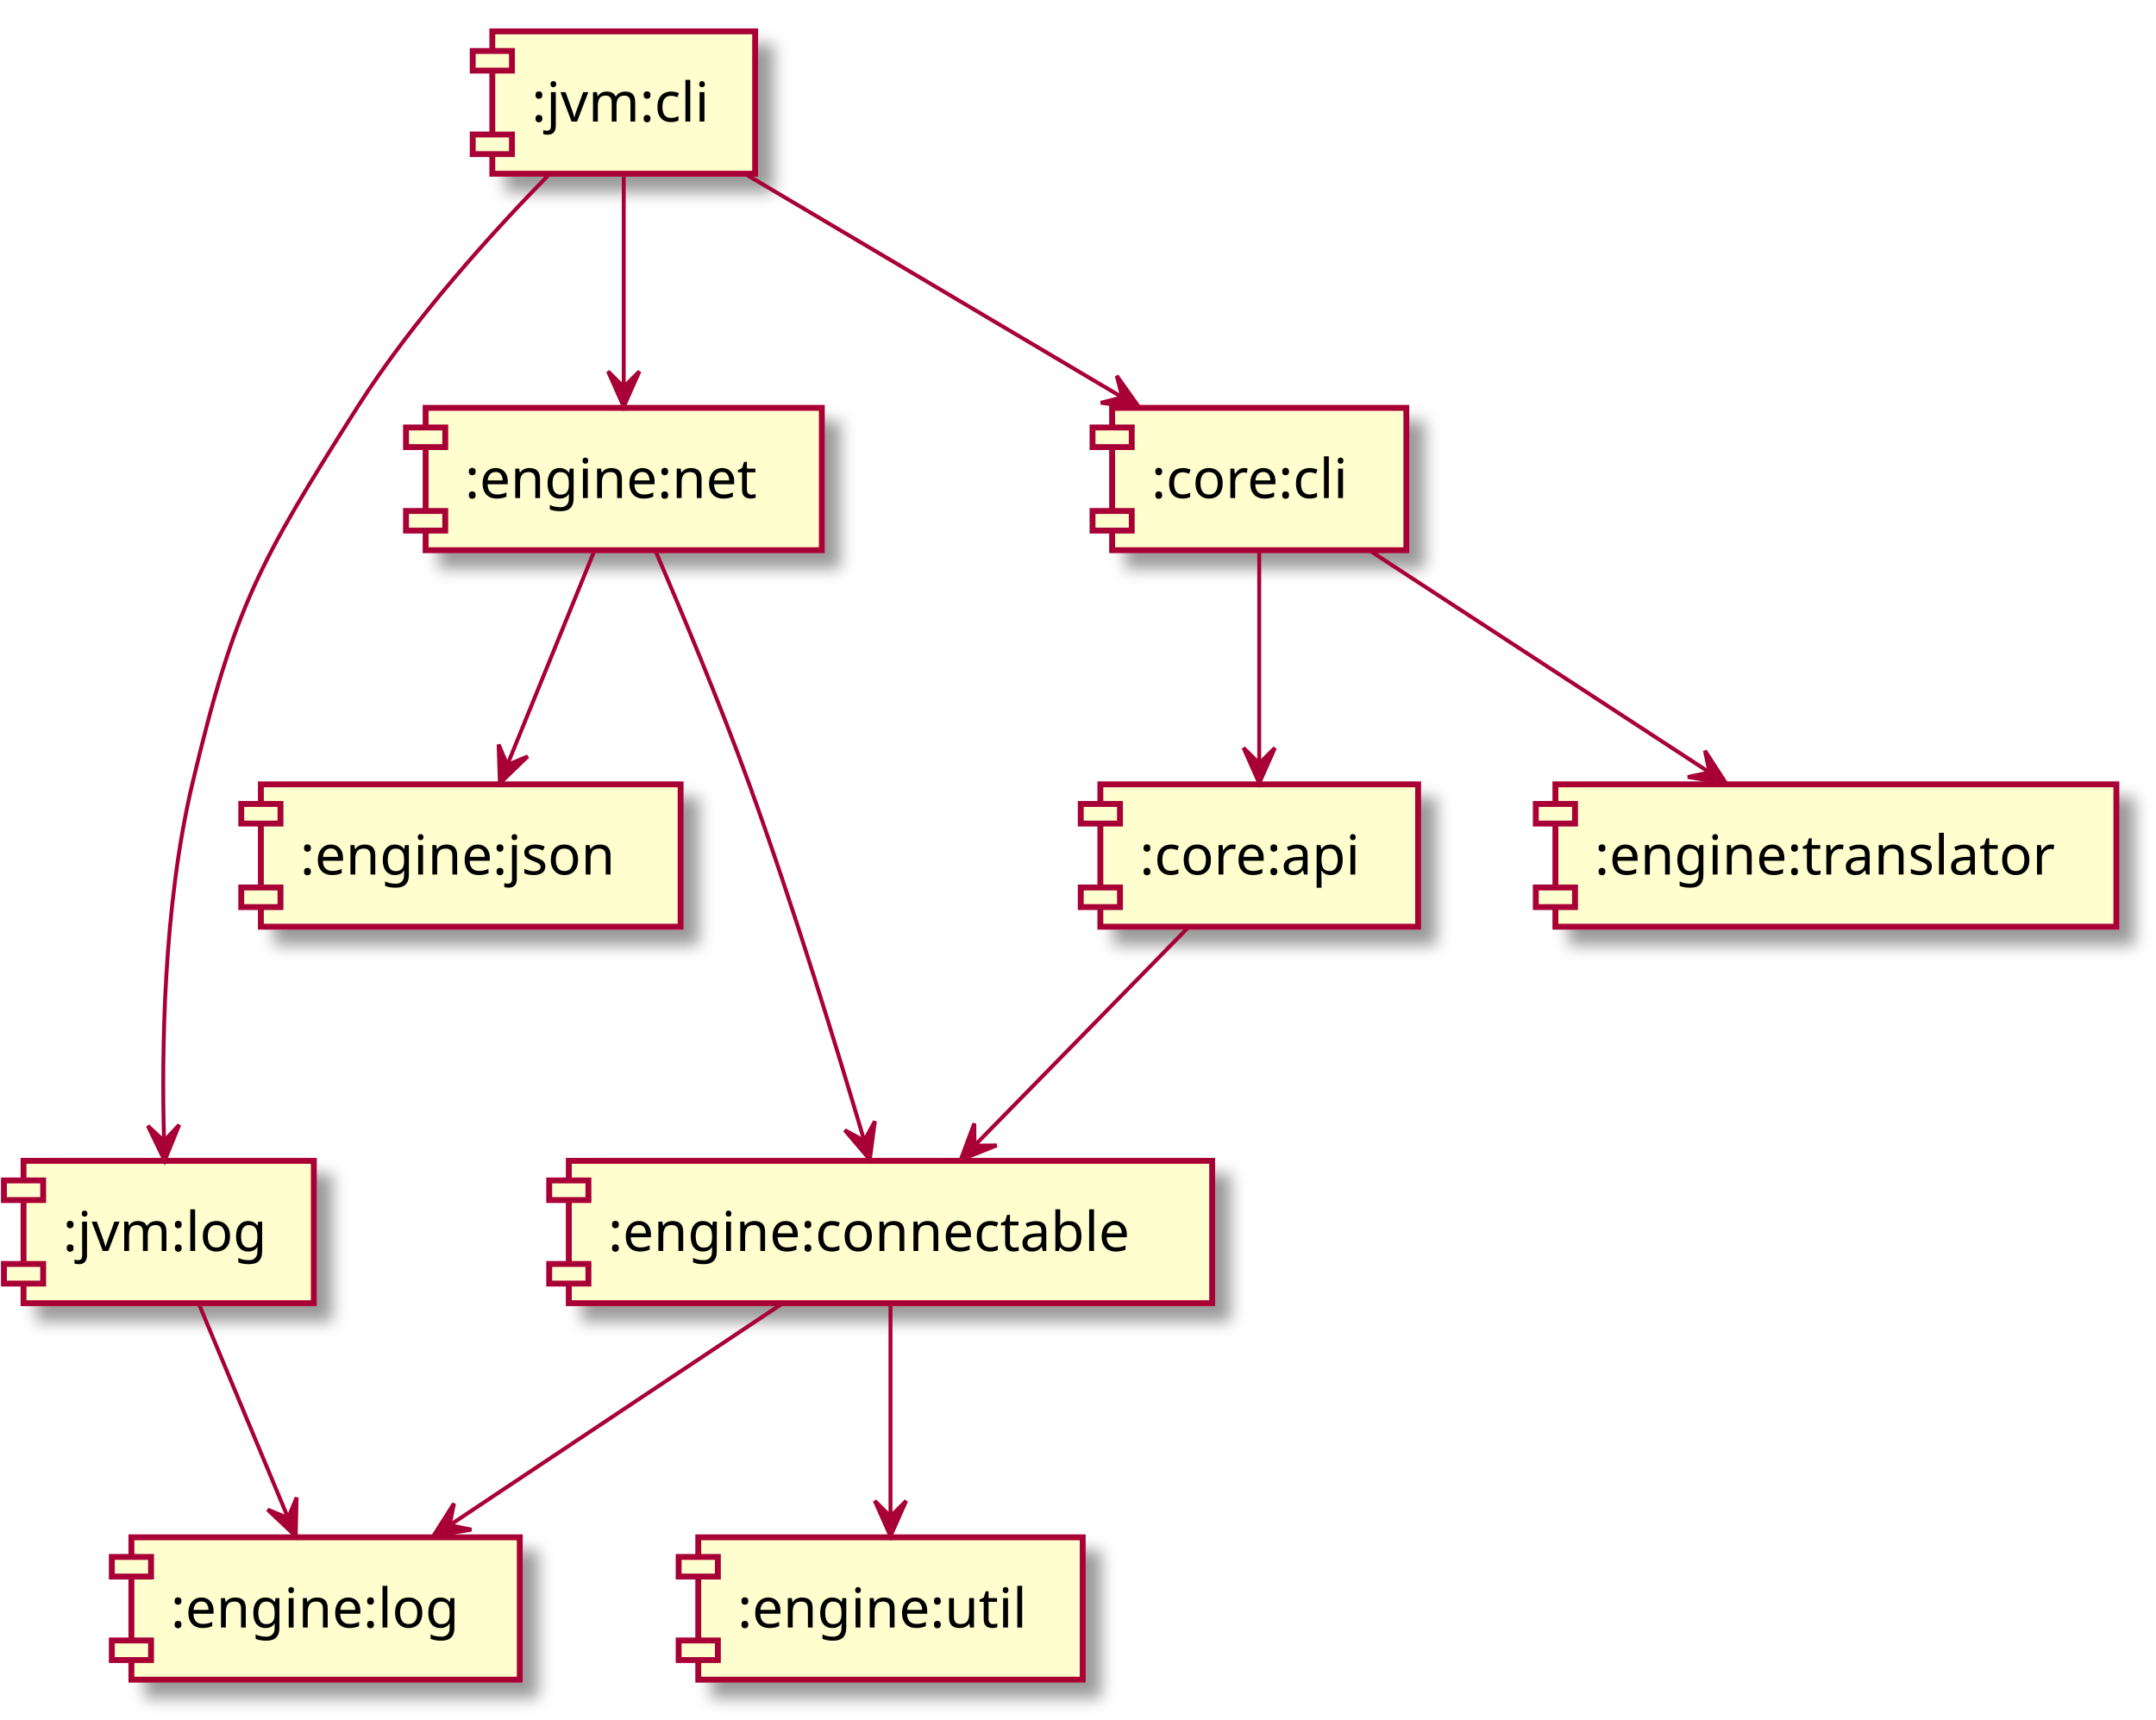
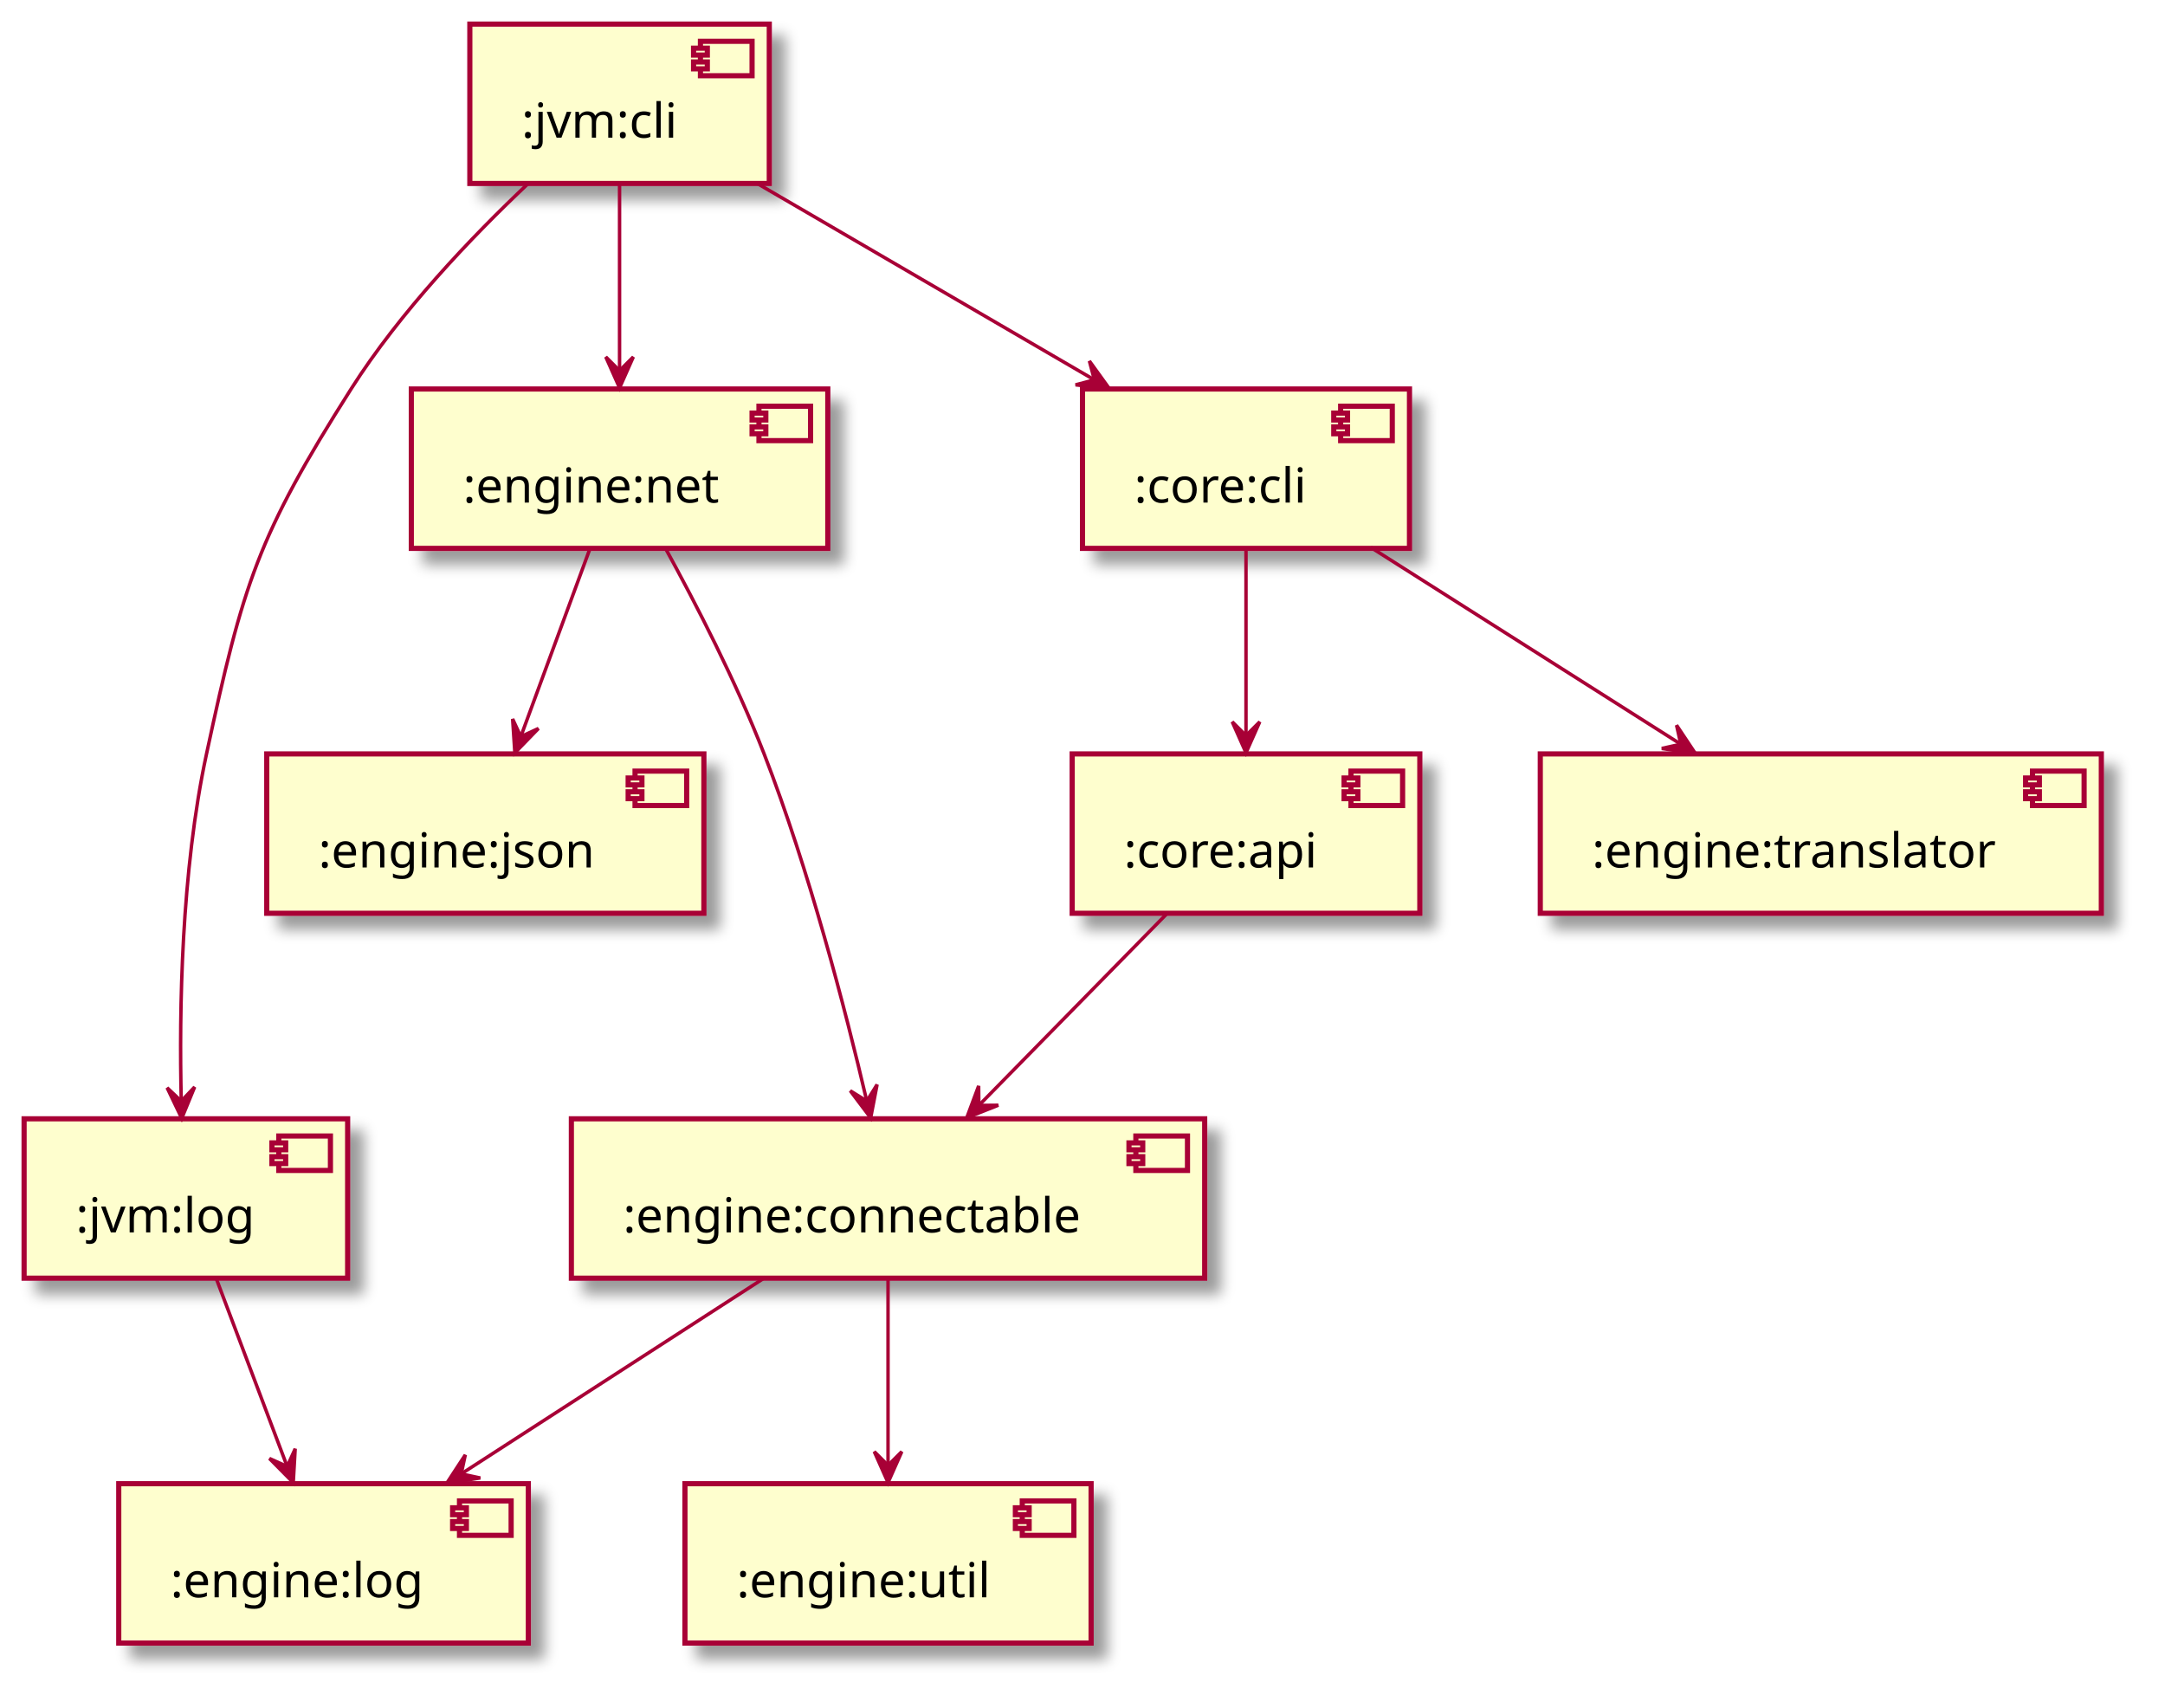
- <svg xmlns="http://www.w3.org/2000/svg" contentScriptType="application/ecmascript" contentStyleType="text/css" height="548.75px" preserveAspectRatio="none" style="width:687px;height:548px;" version="1.1" viewBox="0 0 687 548" width="687.5px" zoomAndPan="magnify">
+ <svg xmlns="http://www.w3.org/2000/svg" contentScriptType="application/ecmascript" contentStyleType="text/css" height="496px" preserveAspectRatio="none" style="width:629px;height:496px;" version="1.1" viewBox="0 0 629 496" width="629px" zoomAndPan="magnify">
  <defs>
    <filter height="300%" id="fgeeq1yn0yf42" width="300%" x="-1" y="-1">
-       <feGaussianBlur result="blurOut" stdDeviation="2.5" />
+       <feGaussianBlur result="blurOut" stdDeviation="2.0" />
      <feColorMatrix in="blurOut" result="blurOut2" type="matrix" values="0 0 0 0 0 0 0 0 0 0 0 0 0 0 0 0 0 0 .4 0" />
-       <feOffset dx="5.0" dy="5.0" in="blurOut2" result="blurOut3" />
+       <feOffset dx="4.0" dy="4.0" in="blurOut2" result="blurOut3" />
      <feBlend in="SourceGraphic" in2="blurOut3" mode="normal" />
    </filter>
  </defs>
  <g>
-     <rect fill="#FEFECE" filter="url(#fgeeq1yn0yf42)" height="45.371" style="stroke: #A80036; stroke-width: 1.875;" width="126.25" x="135.625" y="130" />
-     <rect fill="#FEFECE" height="6.25" style="stroke: #A80036; stroke-width: 1.875;" width="12.5" x="129.375" y="136.25" />
-     <rect fill="#FEFECE" height="6.25" style="stroke: #A80036; stroke-width: 1.875;" width="12.5" x="129.375" y="162.871" />
-     <text fill="#000000" font-family="sans-serif" font-size="17.5" lengthAdjust="spacingAndGlyphs" textLength="101.25" x="148.125" y="158.744">:engine:net</text>
-     <rect fill="#FEFECE" filter="url(#fgeeq1yn0yf42)" height="45.371" style="stroke: #A80036; stroke-width: 1.875;" width="205" x="181.25" y="370" />
-     <rect fill="#FEFECE" height="6.25" style="stroke: #A80036; stroke-width: 1.875;" width="12.5" x="175" y="376.25" />
-     <rect fill="#FEFECE" height="6.25" style="stroke: #A80036; stroke-width: 1.875;" width="12.5" x="175" y="402.871" />
-     <text fill="#000000" font-family="sans-serif" font-size="17.5" lengthAdjust="spacingAndGlyphs" textLength="180" x="193.75" y="398.744">:engine:connectable</text>
-     <rect fill="#FEFECE" filter="url(#fgeeq1yn0yf42)" height="45.371" style="stroke: #A80036; stroke-width: 1.875;" width="133.75" x="83.125" y="250" />
-     <rect fill="#FEFECE" height="6.25" style="stroke: #A80036; stroke-width: 1.875;" width="12.5" x="76.875" y="256.25" />
-     <rect fill="#FEFECE" height="6.25" style="stroke: #A80036; stroke-width: 1.875;" width="12.5" x="76.875" y="282.871" />
-     <text fill="#000000" font-family="sans-serif" font-size="17.5" lengthAdjust="spacingAndGlyphs" textLength="108.75" x="95.625" y="278.744">:engine:json</text>
-     <rect fill="#FEFECE" filter="url(#fgeeq1yn0yf42)" height="45.371" style="stroke: #A80036; stroke-width: 1.875;" width="92.5" x="7.5" y="370" />
-     <rect fill="#FEFECE" height="6.25" style="stroke: #A80036; stroke-width: 1.875;" width="12.5" x="1.25" y="376.25" />
-     <rect fill="#FEFECE" height="6.25" style="stroke: #A80036; stroke-width: 1.875;" width="12.5" x="1.25" y="402.871" />
-     <text fill="#000000" font-family="sans-serif" font-size="17.5" lengthAdjust="spacingAndGlyphs" textLength="67.5" x="20" y="398.744">:jvm:log</text>
-     <rect fill="#FEFECE" filter="url(#fgeeq1yn0yf42)" height="45.371" style="stroke: #A80036; stroke-width: 1.875;" width="123.75" x="41.875" y="490" />
-     <rect fill="#FEFECE" height="6.25" style="stroke: #A80036; stroke-width: 1.875;" width="12.5" x="35.625" y="496.25" />
-     <rect fill="#FEFECE" height="6.25" style="stroke: #A80036; stroke-width: 1.875;" width="12.5" x="35.625" y="522.871" />
-     <text fill="#000000" font-family="sans-serif" font-size="17.5" lengthAdjust="spacingAndGlyphs" textLength="98.75" x="54.375" y="518.744">:engine:log</text>
-     <rect fill="#FEFECE" filter="url(#fgeeq1yn0yf42)" height="45.371" style="stroke: #A80036; stroke-width: 1.875;" width="93.75" x="354.375" y="130" />
-     <rect fill="#FEFECE" height="6.25" style="stroke: #A80036; stroke-width: 1.875;" width="12.5" x="348.125" y="136.25" />
-     <rect fill="#FEFECE" height="6.25" style="stroke: #A80036; stroke-width: 1.875;" width="12.5" x="348.125" y="162.871" />
-     <text fill="#000000" font-family="sans-serif" font-size="17.5" lengthAdjust="spacingAndGlyphs" textLength="68.75" x="366.875" y="158.744">:core:cli</text>
-     <rect fill="#FEFECE" filter="url(#fgeeq1yn0yf42)" height="45.371" style="stroke: #A80036; stroke-width: 1.875;" width="178.75" x="495.625" y="250" />
-     <rect fill="#FEFECE" height="6.25" style="stroke: #A80036; stroke-width: 1.875;" width="12.5" x="489.375" y="256.25" />
-     <rect fill="#FEFECE" height="6.25" style="stroke: #A80036; stroke-width: 1.875;" width="12.5" x="489.375" y="282.871" />
-     <text fill="#000000" font-family="sans-serif" font-size="17.5" lengthAdjust="spacingAndGlyphs" textLength="153.75" x="508.125" y="278.744">:engine:translator</text>
-     <rect fill="#FEFECE" filter="url(#fgeeq1yn0yf42)" height="45.371" style="stroke: #A80036; stroke-width: 1.875;" width="101.25" x="350.625" y="250" />
-     <rect fill="#FEFECE" height="6.25" style="stroke: #A80036; stroke-width: 1.875;" width="12.5" x="344.375" y="256.25" />
-     <rect fill="#FEFECE" height="6.25" style="stroke: #A80036; stroke-width: 1.875;" width="12.5" x="344.375" y="282.871" />
-     <text fill="#000000" font-family="sans-serif" font-size="17.5" lengthAdjust="spacingAndGlyphs" textLength="76.25" x="363.125" y="278.744">:core:api</text>
-     <rect fill="#FEFECE" filter="url(#fgeeq1yn0yf42)" height="45.371" style="stroke: #A80036; stroke-width: 1.875;" width="122.5" x="222.5" y="490" />
-     <rect fill="#FEFECE" height="6.25" style="stroke: #A80036; stroke-width: 1.875;" width="12.5" x="216.25" y="496.25" />
-     <rect fill="#FEFECE" height="6.25" style="stroke: #A80036; stroke-width: 1.875;" width="12.5" x="216.25" y="522.871" />
-     <text fill="#000000" font-family="sans-serif" font-size="17.5" lengthAdjust="spacingAndGlyphs" textLength="97.5" x="235" y="518.744">:engine:util</text>
-     <rect fill="#FEFECE" filter="url(#fgeeq1yn0yf42)" height="45.371" style="stroke: #A80036; stroke-width: 1.875;" width="83.75" x="156.875" y="10" />
-     <rect fill="#FEFECE" height="6.25" style="stroke: #A80036; stroke-width: 1.875;" width="12.5" x="150.625" y="16.25" />
-     <rect fill="#FEFECE" height="6.25" style="stroke: #A80036; stroke-width: 1.875;" width="12.5" x="150.625" y="42.871" />
-     <text fill="#000000" font-family="sans-serif" font-size="17.5" lengthAdjust="spacingAndGlyphs" textLength="58.75" x="169.375" y="38.744">:jvm:cli</text>
-     <path d="M208.668,175.143 C217.113,194.771 229.339,224.025 238.75,250 C252.8,288.778 266.753,334.348 275.312,363.319 " fill="none" id=":engine:net-&gt;:engine:connectable" style="stroke: #A80036; stroke-width: 1.25;" />
-     <polygon fill="#A80036" points="277.159,369.598,278.781,357.394,275.395,363.602,269.187,360.217,277.159,369.598" style="stroke: #A80036; stroke-width: 1.25;" />
-     <path d="M189.581,175.071 C181.732,194.391 170.381,222.331 161.846,243.341 " fill="none" id=":engine:net-&gt;:engine:json" style="stroke: #A80036; stroke-width: 1.25;" />
-     <polygon fill="#A80036" points="159.294,249.622,168.161,241.081,161.646,243.832,158.896,237.317,159.294,249.622" style="stroke: #A80036; stroke-width: 1.25;" />
-     <path d="M63.155,415.071 C71.204,434.391 82.846,462.331 91.6,483.341 " fill="none" id=":jvm:log-&gt;:engine:log" style="stroke: #A80036; stroke-width: 1.25;" />
-     <polygon fill="#A80036" points="94.218,489.622,94.506,477.314,91.814,483.853,85.275,481.161,94.218,489.622" style="stroke: #A80036; stroke-width: 1.25;" />
-     <path d="M435.812,175.071 C466.67,195.224 511.891,224.756 544.45,246.018 " fill="none" id=":core:cli-&gt;:engine:translator" style="stroke: #A80036; stroke-width: 1.25;" />
-     <polygon fill="#A80036" points="549.968,249.622,543.283,239.284,544.735,246.205,537.815,247.657,549.968,249.622" style="stroke: #A80036; stroke-width: 1.25;" />
-     <path d="M401.25,175.071 C401.25,194.391 401.25,222.331 401.25,243.341 " fill="none" id=":core:cli-&gt;:core:api" style="stroke: #A80036; stroke-width: 1.25;" />
-     <polygon fill="#A80036" points="401.25,249.622,406.25,238.372,401.25,243.372,396.25,238.372,401.25,249.622" style="stroke: #A80036; stroke-width: 1.25;" />
-     <path d="M283.75,415.071 C283.75,434.391 283.75,462.331 283.75,483.341 " fill="none" id=":engine:connectable-&gt;:engine:util" style="stroke: #A80036; stroke-width: 1.25;" />
-     <polygon fill="#A80036" points="283.75,489.622,288.75,478.372,283.75,483.372,278.75,478.372,283.75,489.622" style="stroke: #A80036; stroke-width: 1.25;" />
-     <path d="M249.893,415.071 C219.665,435.224 175.367,464.755 143.472,486.018 " fill="none" id=":engine:connectable-&gt;:engine:log" style="stroke: #A80036; stroke-width: 1.25;" />
-     <polygon fill="#A80036" points="138.067,489.622,150.201,487.542,143.267,486.155,144.654,479.221,138.067,489.622" style="stroke: #A80036; stroke-width: 1.25;" />
-     <path d="M379.149,295.071 C359.743,314.89 331.453,343.782 310.719,364.957 " fill="none" id=":core:api-&gt;:engine:connectable" style="stroke: #A80036; stroke-width: 1.25;" />
-     <polygon fill="#A80036" points="306.151,369.622,317.594,365.082,310.524,365.156,310.449,358.086,306.151,369.622" style="stroke: #A80036; stroke-width: 1.25;" />
-     <path d="M198.75,55.071 C198.75,74.391 198.75,102.331 198.75,123.341 " fill="none" id=":jvm:cli-&gt;:engine:net" style="stroke: #A80036; stroke-width: 1.25;" />
-     <polygon fill="#A80036" points="198.75,129.622,203.75,118.372,198.75,123.372,193.75,118.372,198.75,129.622" style="stroke: #A80036; stroke-width: 1.25;" />
-     <path d="M175.252,55.309 C156.821,74.105 131.417,102.114 113.75,130 C82.595,179.176 74.663,193.352 61.25,250 C52.122,288.549 51.471,334.539 52.269,363.633 " fill="none" id=":jvm:cli-&gt;:jvm:log" style="stroke: #A80036; stroke-width: 1.25;" />
-     <polygon fill="#A80036" points="52.471,369.934,57.107,358.529,52.27,363.687,47.112,358.851,52.471,369.934" style="stroke: #A80036; stroke-width: 1.25;" />
-     <path d="M236.839,55.071 C271.095,75.371 321.413,105.189 357.349,126.485 " fill="none" id=":jvm:cli-&gt;:core:cli" style="stroke: #A80036; stroke-width: 1.25;" />
-     <polygon fill="#A80036" points="362.988,129.827,355.859,119.79,357.612,126.64,350.761,128.393,362.988,129.827" style="stroke: #A80036; stroke-width: 1.25;" />
+     <rect fill="#FEFECE" filter="url(#fgeeq1yn0yf42)" height="46.297" style="stroke: #A80036; stroke-width: 1.5;" width="121" x="119.5" y="113" />
+     <rect fill="#FEFECE" height="10" style="stroke: #A80036; stroke-width: 1.5;" width="15" x="220.5" y="118" />
+     <rect fill="#FEFECE" height="2" style="stroke: #A80036; stroke-width: 1.5;" width="4" x="218.5" y="120" />
+     <rect fill="#FEFECE" height="2" style="stroke: #A80036; stroke-width: 1.5;" width="4" x="218.5" y="124" />
+     <text fill="#000000" font-family="sans-serif" font-size="14" lengthAdjust="spacingAndGlyphs" textLength="81" x="134.5" y="145.995">:engine:net</text>
+     <rect fill="#FEFECE" filter="url(#fgeeq1yn0yf42)" height="46.297" style="stroke: #A80036; stroke-width: 1.5;" width="184" x="166" y="325" />
+     <rect fill="#FEFECE" height="10" style="stroke: #A80036; stroke-width: 1.5;" width="15" x="330" y="330" />
+     <rect fill="#FEFECE" height="2" style="stroke: #A80036; stroke-width: 1.5;" width="4" x="328" y="332" />
+     <rect fill="#FEFECE" height="2" style="stroke: #A80036; stroke-width: 1.5;" width="4" x="328" y="336" />
+     <text fill="#000000" font-family="sans-serif" font-size="14" lengthAdjust="spacingAndGlyphs" textLength="144" x="181" y="357.995">:engine:connectable</text>
+     <rect fill="#FEFECE" filter="url(#fgeeq1yn0yf42)" height="46.297" style="stroke: #A80036; stroke-width: 1.5;" width="127" x="77.5" y="219" />
+     <rect fill="#FEFECE" height="10" style="stroke: #A80036; stroke-width: 1.5;" width="15" x="184.5" y="224" />
+     <rect fill="#FEFECE" height="2" style="stroke: #A80036; stroke-width: 1.5;" width="4" x="182.5" y="226" />
+     <rect fill="#FEFECE" height="2" style="stroke: #A80036; stroke-width: 1.5;" width="4" x="182.5" y="230" />
+     <text fill="#000000" font-family="sans-serif" font-size="14" lengthAdjust="spacingAndGlyphs" textLength="87" x="92.5" y="251.995">:engine:json</text>
+     <rect fill="#FEFECE" filter="url(#fgeeq1yn0yf42)" height="46.297" style="stroke: #A80036; stroke-width: 1.5;" width="94" x="7" y="325" />
+     <rect fill="#FEFECE" height="10" style="stroke: #A80036; stroke-width: 1.5;" width="15" x="81" y="330" />
+     <rect fill="#FEFECE" height="2" style="stroke: #A80036; stroke-width: 1.5;" width="4" x="79" y="332" />
+     <rect fill="#FEFECE" height="2" style="stroke: #A80036; stroke-width: 1.5;" width="4" x="79" y="336" />
+     <text fill="#000000" font-family="sans-serif" font-size="14" lengthAdjust="spacingAndGlyphs" textLength="54" x="22" y="357.995">:jvm:log</text>
+     <rect fill="#FEFECE" filter="url(#fgeeq1yn0yf42)" height="46.297" style="stroke: #A80036; stroke-width: 1.5;" width="119" x="34.5" y="431" />
+     <rect fill="#FEFECE" height="10" style="stroke: #A80036; stroke-width: 1.5;" width="15" x="133.5" y="436" />
+     <rect fill="#FEFECE" height="2" style="stroke: #A80036; stroke-width: 1.5;" width="4" x="131.5" y="438" />
+     <rect fill="#FEFECE" height="2" style="stroke: #A80036; stroke-width: 1.5;" width="4" x="131.5" y="442" />
+     <text fill="#000000" font-family="sans-serif" font-size="14" lengthAdjust="spacingAndGlyphs" textLength="79" x="49.5" y="463.995">:engine:log</text>
+     <rect fill="#FEFECE" filter="url(#fgeeq1yn0yf42)" height="46.297" style="stroke: #A80036; stroke-width: 1.5;" width="95" x="314.5" y="113" />
+     <rect fill="#FEFECE" height="10" style="stroke: #A80036; stroke-width: 1.5;" width="15" x="389.5" y="118" />
+     <rect fill="#FEFECE" height="2" style="stroke: #A80036; stroke-width: 1.5;" width="4" x="387.5" y="120" />
+     <rect fill="#FEFECE" height="2" style="stroke: #A80036; stroke-width: 1.5;" width="4" x="387.5" y="124" />
+     <text fill="#000000" font-family="sans-serif" font-size="14" lengthAdjust="spacingAndGlyphs" textLength="55" x="329.5" y="145.995">:core:cli</text>
+     <rect fill="#FEFECE" filter="url(#fgeeq1yn0yf42)" height="46.297" style="stroke: #A80036; stroke-width: 1.5;" width="163" x="447.5" y="219" />
+     <rect fill="#FEFECE" height="10" style="stroke: #A80036; stroke-width: 1.5;" width="15" x="590.5" y="224" />
+     <rect fill="#FEFECE" height="2" style="stroke: #A80036; stroke-width: 1.5;" width="4" x="588.5" y="226" />
+     <rect fill="#FEFECE" height="2" style="stroke: #A80036; stroke-width: 1.5;" width="4" x="588.5" y="230" />
+     <text fill="#000000" font-family="sans-serif" font-size="14" lengthAdjust="spacingAndGlyphs" textLength="123" x="462.5" y="251.995">:engine:translator</text>
+     <rect fill="#FEFECE" filter="url(#fgeeq1yn0yf42)" height="46.297" style="stroke: #A80036; stroke-width: 1.5;" width="101" x="311.5" y="219" />
+     <rect fill="#FEFECE" height="10" style="stroke: #A80036; stroke-width: 1.5;" width="15" x="392.5" y="224" />
+     <rect fill="#FEFECE" height="2" style="stroke: #A80036; stroke-width: 1.5;" width="4" x="390.5" y="226" />
+     <rect fill="#FEFECE" height="2" style="stroke: #A80036; stroke-width: 1.5;" width="4" x="390.5" y="230" />
+     <text fill="#000000" font-family="sans-serif" font-size="14" lengthAdjust="spacingAndGlyphs" textLength="61" x="326.5" y="251.995">:core:api</text>
+     <rect fill="#FEFECE" filter="url(#fgeeq1yn0yf42)" height="46.297" style="stroke: #A80036; stroke-width: 1.5;" width="118" x="199" y="431" />
+     <rect fill="#FEFECE" height="10" style="stroke: #A80036; stroke-width: 1.5;" width="15" x="297" y="436" />
+     <rect fill="#FEFECE" height="2" style="stroke: #A80036; stroke-width: 1.5;" width="4" x="295" y="438" />
+     <rect fill="#FEFECE" height="2" style="stroke: #A80036; stroke-width: 1.5;" width="4" x="295" y="442" />
+     <text fill="#000000" font-family="sans-serif" font-size="14" lengthAdjust="spacingAndGlyphs" textLength="78" x="214" y="463.995">:engine:util</text>
+     <rect fill="#FEFECE" filter="url(#fgeeq1yn0yf42)" height="46.297" style="stroke: #A80036; stroke-width: 1.5;" width="87" x="136.5" y="7" />
+     <rect fill="#FEFECE" height="10" style="stroke: #A80036; stroke-width: 1.5;" width="15" x="203.5" y="12" />
+     <rect fill="#FEFECE" height="2" style="stroke: #A80036; stroke-width: 1.5;" width="4" x="201.5" y="14" />
+     <rect fill="#FEFECE" height="2" style="stroke: #A80036; stroke-width: 1.5;" width="4" x="201.5" y="18" />
+     <text fill="#000000" font-family="sans-serif" font-size="14" lengthAdjust="spacingAndGlyphs" textLength="47" x="151.5" y="39.995">:jvm:cli</text>
+     <path d="M193.209,159.05 C202.192,175.402 213.876,198.074 222,219 C235.095,252.733 245.573,293.125 251.776,319.614 " fill="none" id=":engine:net-&gt;:engine:connectable" style="stroke: #A80036; stroke-width: 1.0;" />
+     <polygon fill="#A80036" points="252.959,324.72,254.825,315.05,251.831,319.849,247.031,316.856,252.959,324.72" style="stroke: #A80036; stroke-width: 1.0;" />
+     <path d="M171.538,159 C165.599,175.141 157.624,196.816 151.313,213.969 " fill="none" id=":engine:net-&gt;:engine:json" style="stroke: #A80036; stroke-width: 1.0;" />
+     <polygon fill="#A80036" points="149.581,218.678,156.442,211.613,151.307,213.986,148.934,208.851,149.581,218.678" style="stroke: #A80036; stroke-width: 1.0;" />
+     <path d="M62.679,371 C68.77,387.141 76.95,408.816 83.422,425.969 " fill="none" id=":jvm:log-&gt;:engine:log" style="stroke: #A80036; stroke-width: 1.0;" />
+     <polygon fill="#A80036" points="85.199,430.678,85.764,420.846,83.434,426,78.279,423.67,85.199,430.678" style="stroke: #A80036; stroke-width: 1.0;" />
+     <path d="M398.236,159 C424.735,175.82 460.701,198.649 488.207,216.107 " fill="none" id=":core:cli-&gt;:engine:translator" style="stroke: #A80036; stroke-width: 1.0;" />
+     <polygon fill="#A80036" points="492.546,218.862,487.091,210.662,488.325,216.182,482.804,217.416,492.546,218.862" style="stroke: #A80036; stroke-width: 1.0;" />
+     <path d="M362,159 C362,175.003 362,196.446 362,213.528 " fill="none" id=":core:cli-&gt;:core:api" style="stroke: #A80036; stroke-width: 1.0;" />
+     <polygon fill="#A80036" points="362,218.678,366,209.678,362,213.678,358,209.678,362,218.678" style="stroke: #A80036; stroke-width: 1.0;" />
+     <path d="M258,371 C258,387.003 258,408.446 258,425.528 " fill="none" id=":engine:connectable-&gt;:engine:util" style="stroke: #A80036; stroke-width: 1.0;" />
+     <polygon fill="#A80036" points="258,430.678,262,421.678,258,425.678,254,421.678,258,430.678" style="stroke: #A80036; stroke-width: 1.0;" />
+     <path d="M222.414,371 C196.393,387.82 161.072,410.649 134.06,428.108 " fill="none" id=":engine:connectable-&gt;:engine:log" style="stroke: #A80036; stroke-width: 1.0;" />
+     <polygon fill="#A80036" points="129.799,430.862,139.529,429.336,133.998,428.147,135.186,422.617,129.799,430.862" style="stroke: #A80036; stroke-width: 1.0;" />
+     <path d="M339.433,265 C323.327,281.417 301.603,303.559 284.643,320.844 " fill="none" id=":core:api-&gt;:engine:connectable" style="stroke: #A80036; stroke-width: 1.0;" />
+     <polygon fill="#A80036" points="280.882,324.678,290.04,321.056,284.383,321.109,284.329,315.453,280.882,324.678" style="stroke: #A80036; stroke-width: 1.0;" />
+     <path d="M180,53 C180,69.003 180,90.446 180,107.528 " fill="none" id=":jvm:cli-&gt;:engine:net" style="stroke: #A80036; stroke-width: 1.0;" />
+     <polygon fill="#A80036" points="180,112.678,184,103.678,180,107.678,176,103.678,180,112.678" style="stroke: #A80036; stroke-width: 1.0;" />
+     <path d="M153.419,53.344 C136.91,68.94 116.205,90.632 102,113 C74.834,155.777 70.656,169.459 60,219 C52.663,253.111 52.029,293.422 52.66,319.789 " fill="none" id=":jvm:cli-&gt;:jvm:log" style="stroke: #A80036; stroke-width: 1.0;" />
+     <polygon fill="#A80036" points="52.801,324.87,56.549,315.762,52.662,319.872,48.552,315.985,52.801,324.87" style="stroke: #A80036; stroke-width: 1.0;" />
+     <path d="M219.491,53 C248.488,69.889 287.889,92.837 317.913,110.323 " fill="none" id=":jvm:cli-&gt;:core:cli" style="stroke: #A80036; stroke-width: 1.0;" />
+     <polygon fill="#A80036" points="322.272,112.862,316.508,104.876,317.951,110.345,312.482,111.789,322.272,112.862" style="stroke: #A80036; stroke-width: 1.0;" />
  </g>
</svg>
